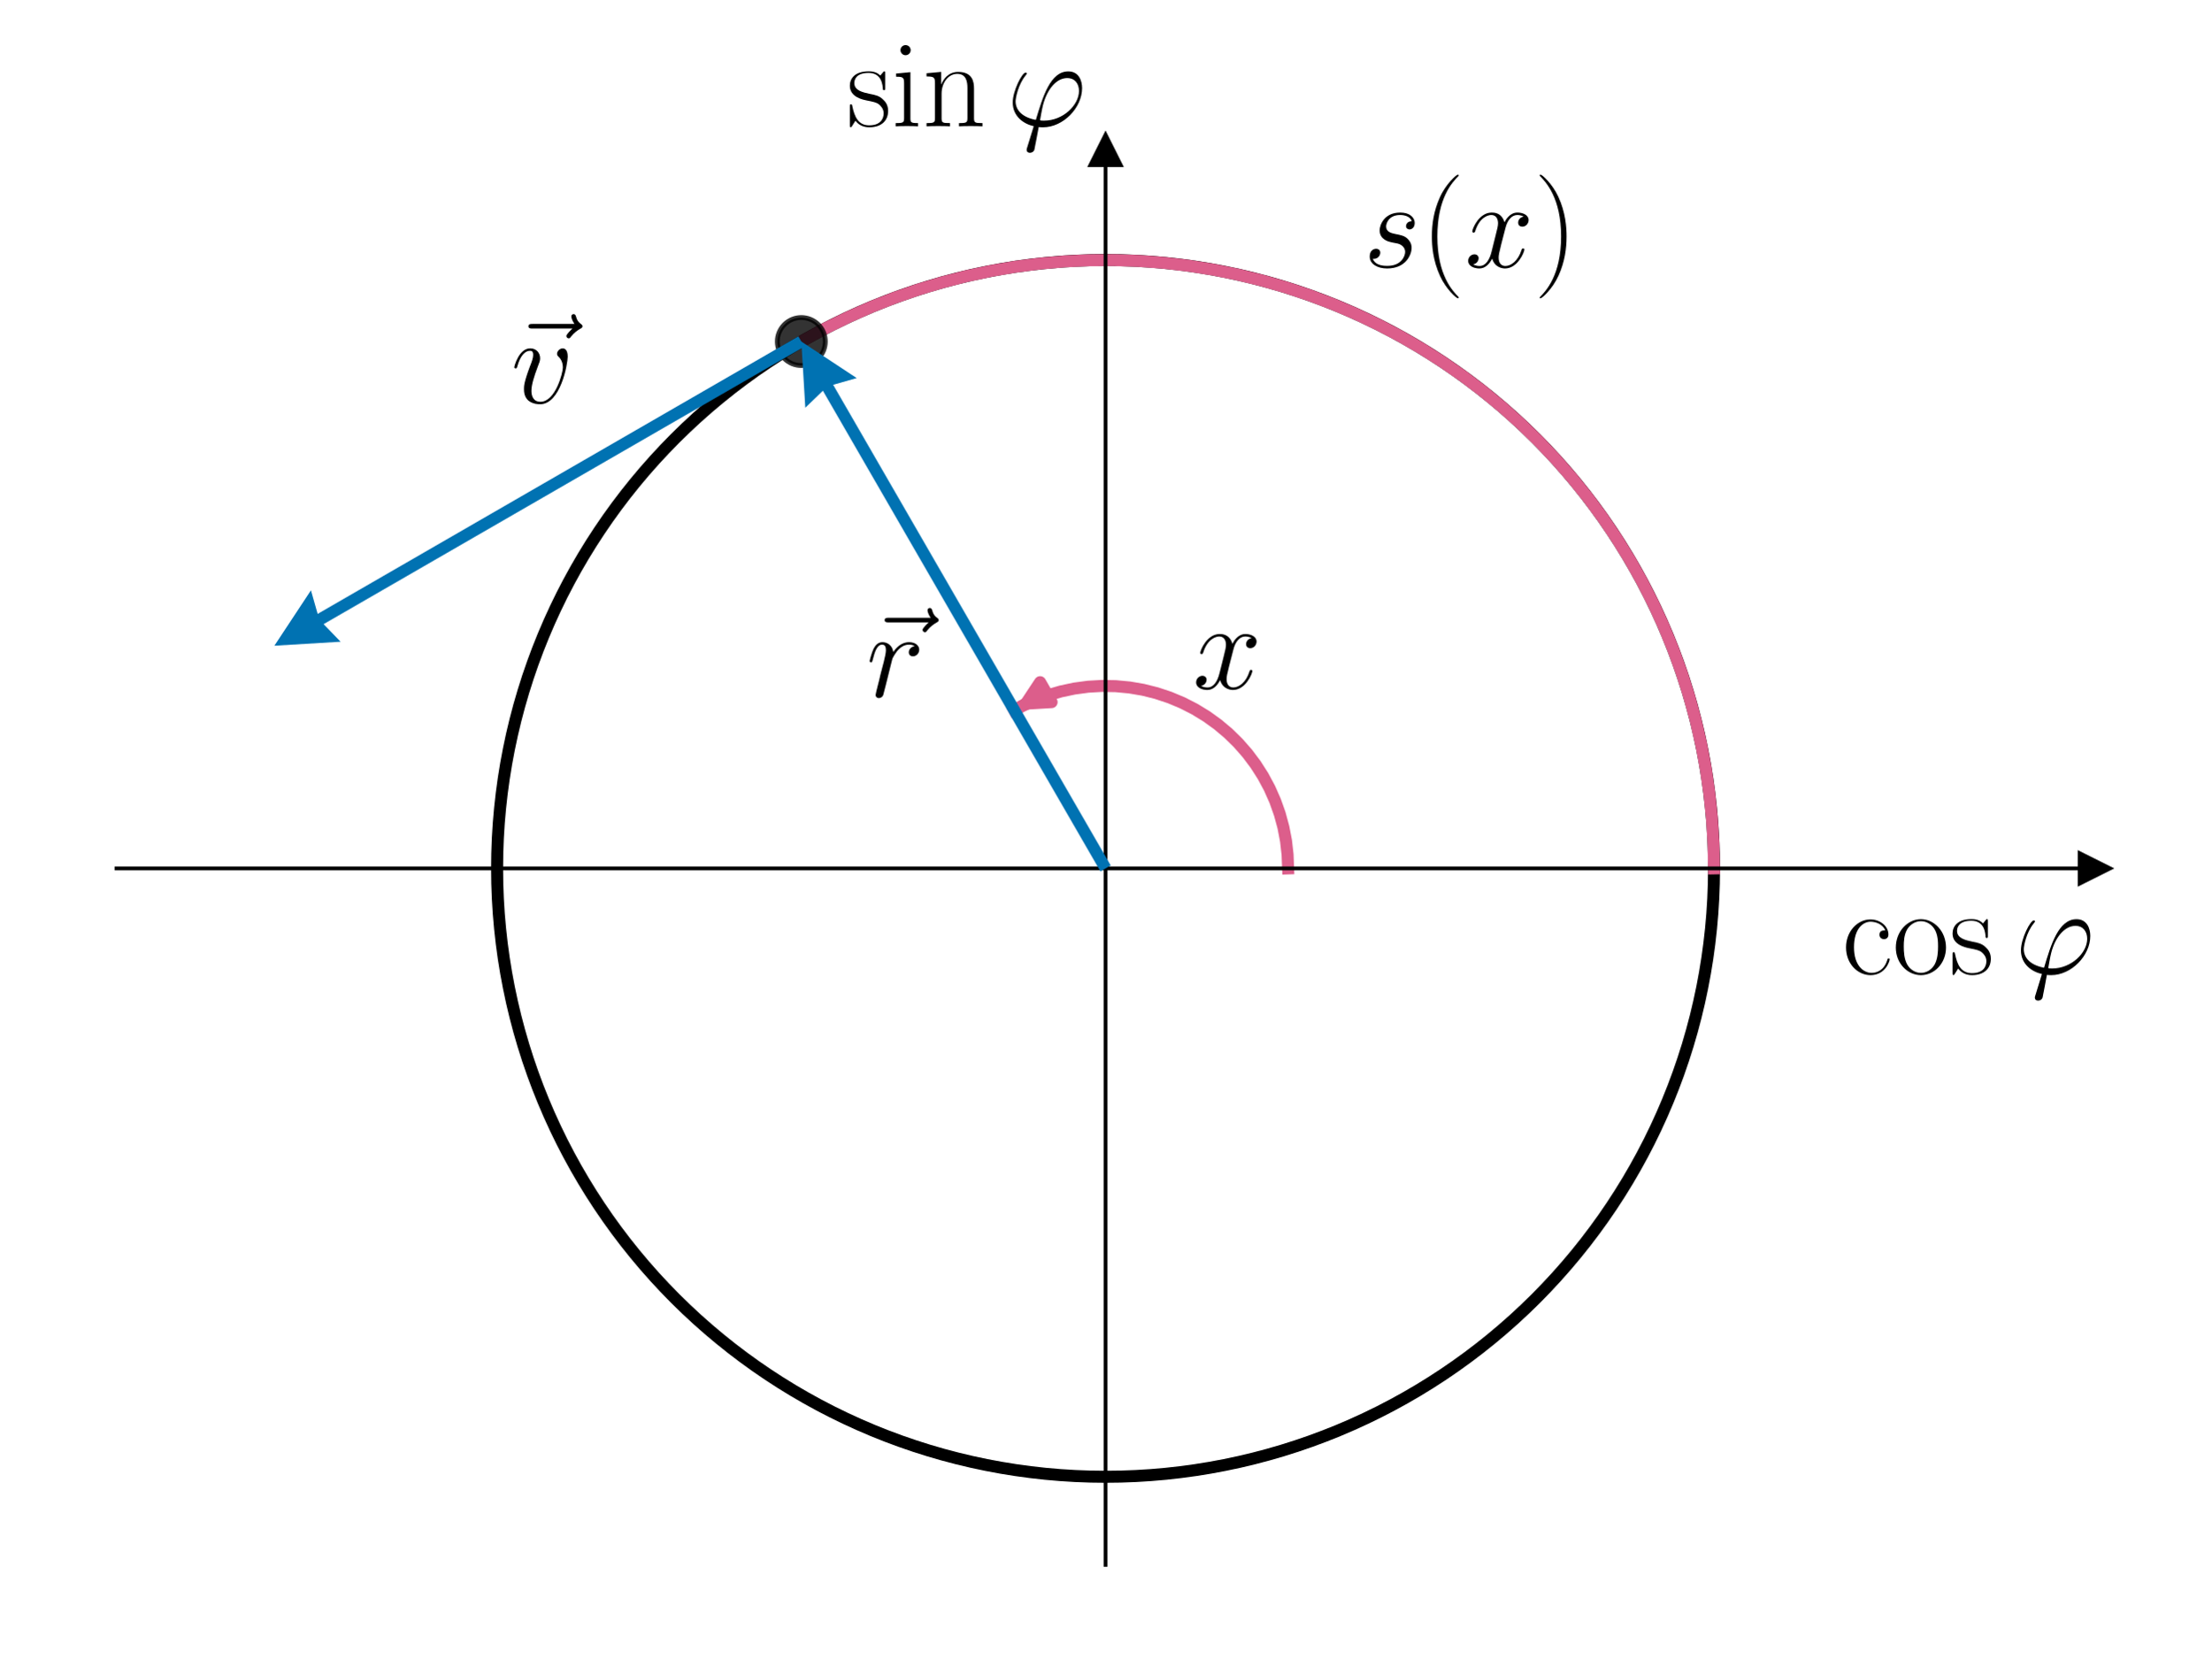
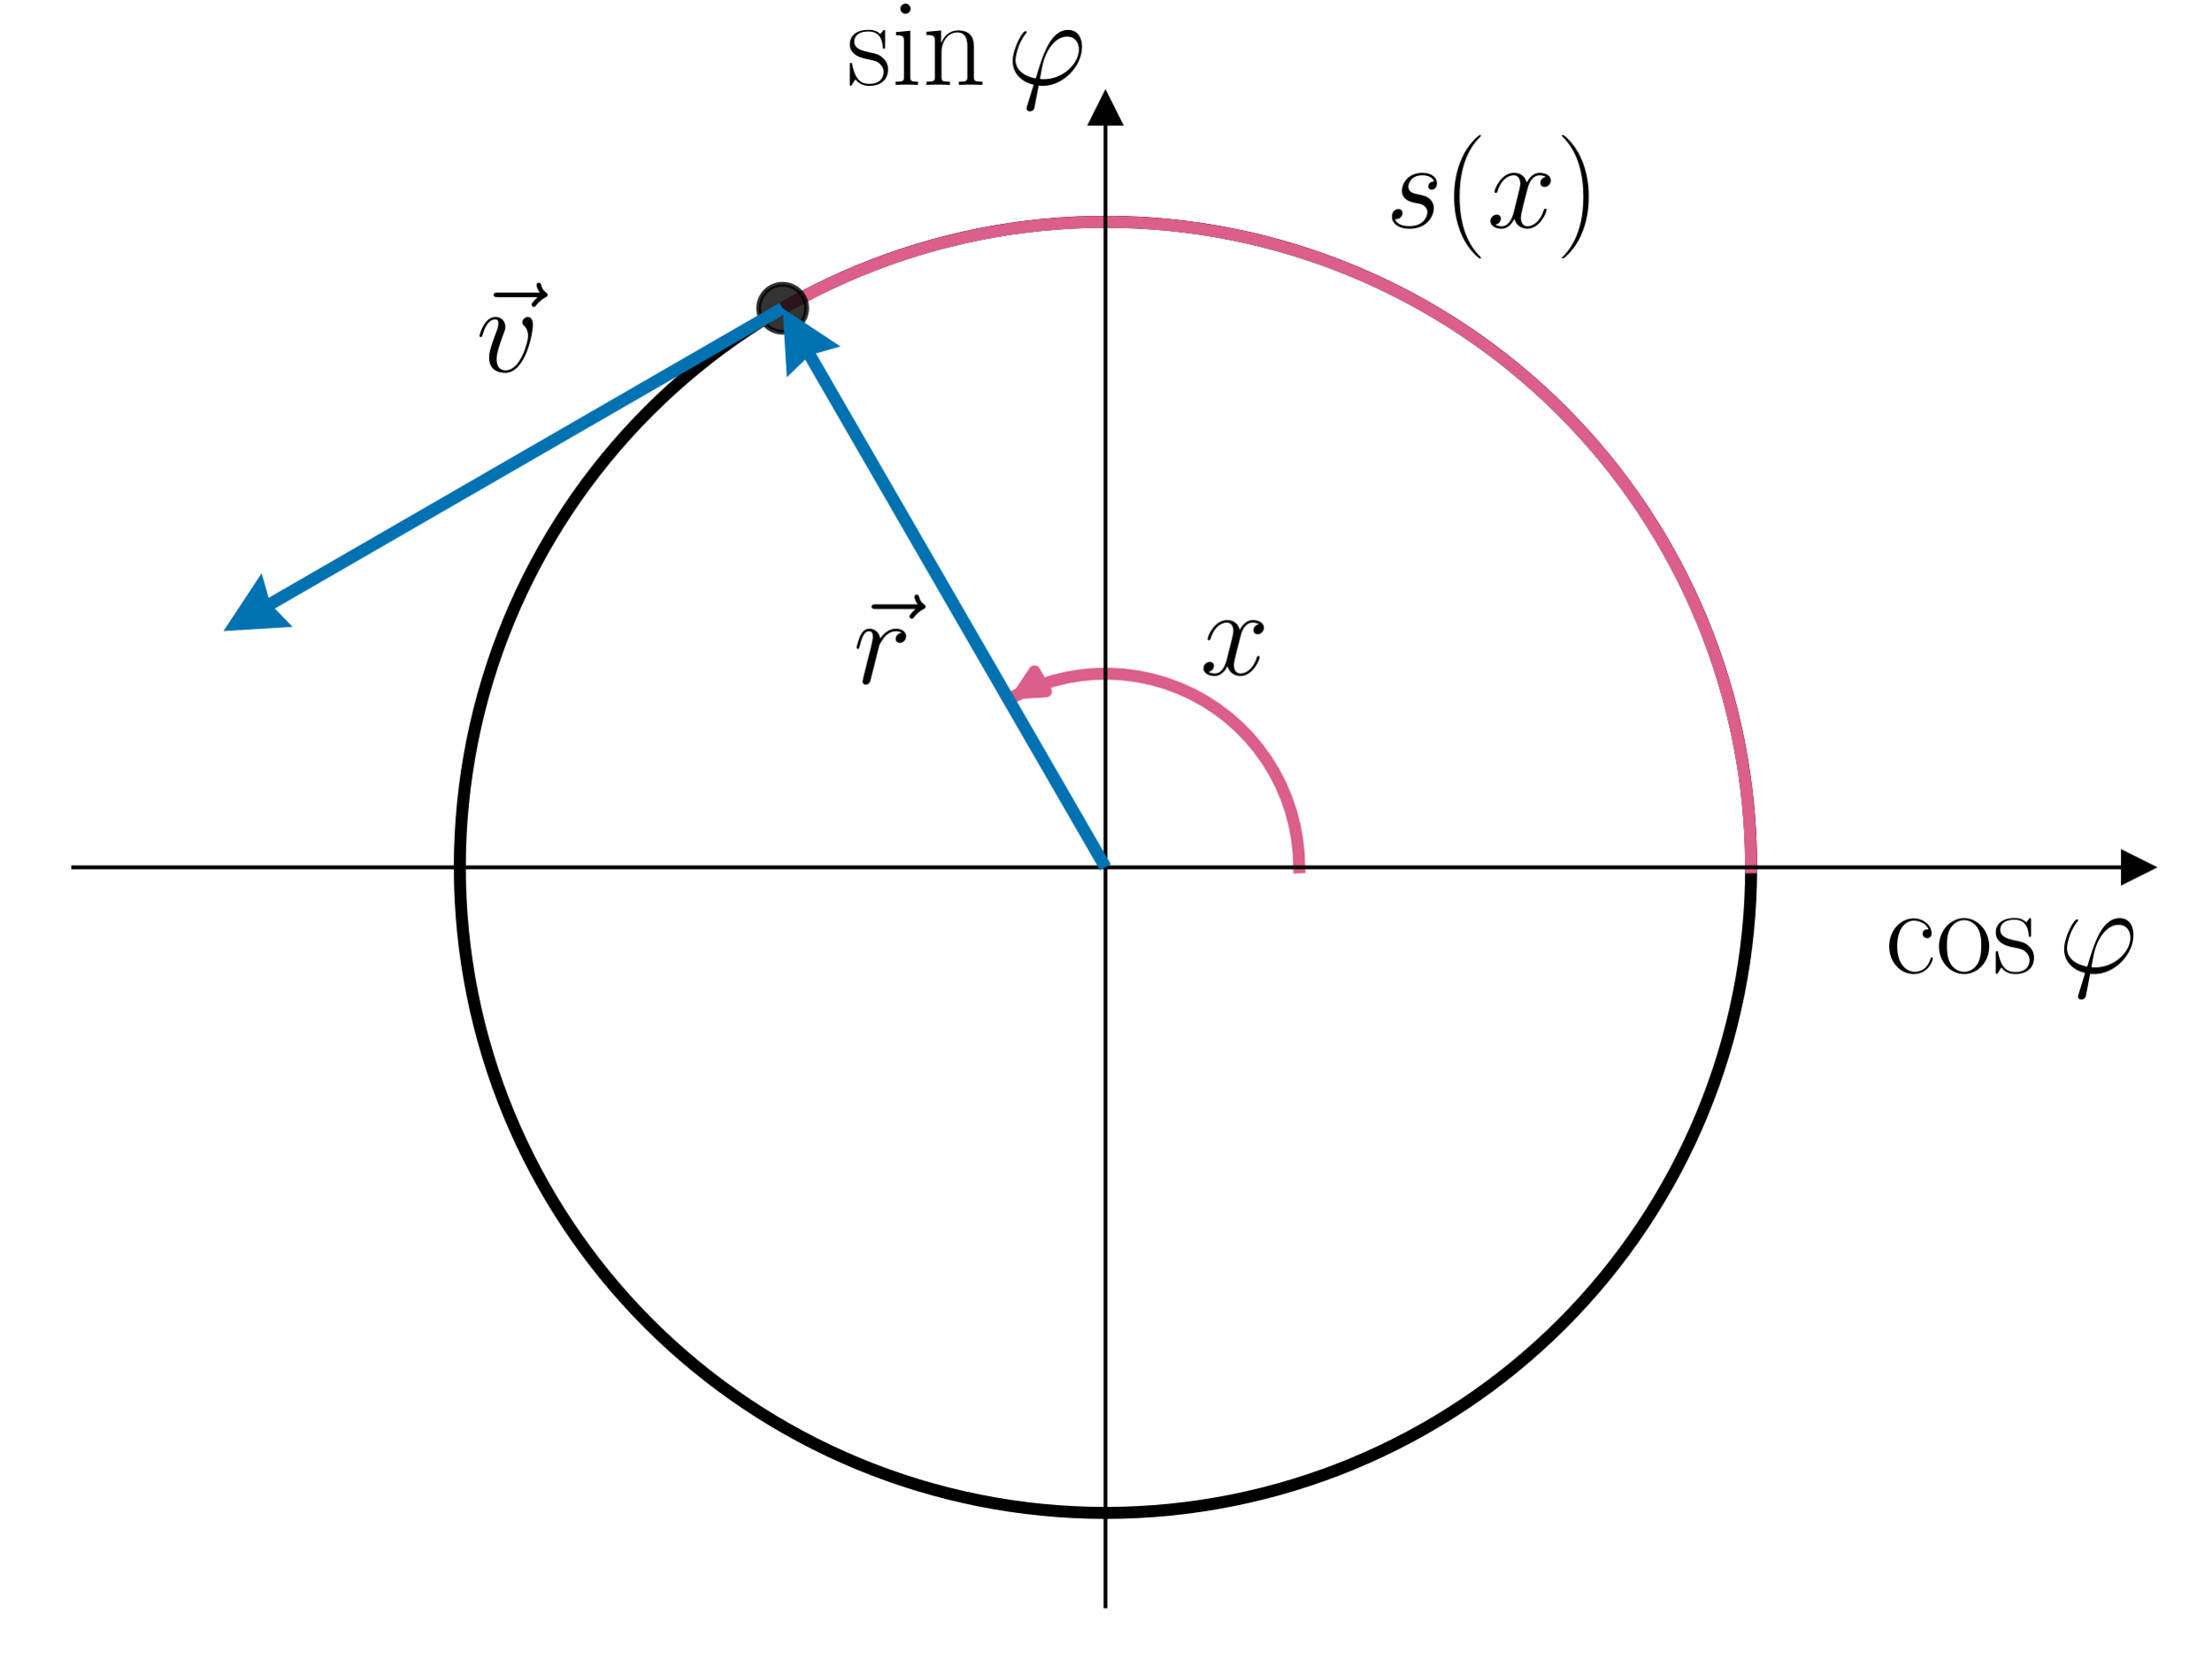
<svg xmlns="http://www.w3.org/2000/svg" xmlns:xlink="http://www.w3.org/1999/xlink" width="460.8pt" height="345.6pt" viewBox="0 0 460.8 345.6" version="1.1">
  <defs>
    <style type="text/css">*{stroke-linejoin: round; stroke-linecap: butt}</style>
  </defs>
  <g id="figure_1">
    <g id="patch_1">
      <path d="M 0 345.6  L 460.8 345.6  L 460.8 0  L 0 0  L 0 345.6  z " style="fill: none" />
    </g>
    <g id="axes_1">
      <g id="patch_2">
-         <path d="M 24.285 326.16  L 436.515 326.16  L 436.515 31.313  L 24.285 31.313  L 24.285 326.16  z " style="fill: none" />
+         <path d="M 15.253 334.8  L 445.516 334.8  L 445.516 22.673  L 15.253 22.673  L 15.253 334.8  z " style="fill: none" />
      </g>
      <g id="patch_3">
-         <path d="M 230.4 307.809  C 264.03 307.809 296.287 294.448 320.067 270.668  C 343.847 246.887 357.209 214.63 357.209 181  C 357.209 147.37 343.847 115.113 320.067 91.333  C 296.287 67.553 264.03 54.191 230.4 54.191  C 196.77 54.191 164.513 67.553 140.733 91.333  C 116.953 115.113 103.591 147.37 103.591 181  C 103.591 214.63 116.953 246.887 140.733 270.668  C 164.513 294.448 196.77 307.809 230.4 307.809  L 230.4 307.809  z " clip-path="url(#p936b104b88)" style="fill: none; stroke: #000000; stroke-width: 2.5; stroke-linejoin: miter" />
+         <path d="M 230.384 315.341  C 266.071 315.341 300.3 301.163 325.534 275.929  C 350.768 250.695 364.947 216.465 364.947 180.779  C 364.947 145.093 350.768 110.863 325.534 85.629  C 300.3 60.395 266.071 46.217 230.384 46.217  C 194.698 46.217 160.469 60.395 135.235 85.629  C 110.001 110.863 95.822 145.093 95.822 180.779  C 95.822 216.465 110.001 250.695 135.235 275.929  C 160.469 301.163 194.698 315.341 230.384 315.341  L 230.384 315.341  z " clip-path="url(#p16f089ebb1)" style="fill: none; stroke: #000000; stroke-width: 2.5; stroke-linejoin: miter" />
      </g>
      <g id="matplotlib.axis_1">
        <g id="text_1">
-           <g transform="translate(383.8693 202.9882) scale(0.26 -0.26)">
+           <g transform="translate(392.8696 202.7673) scale(0.26 -0.26)">
            <defs>
              <path id="CMR17-63" d="M 2234 2240  C 2112 2240 1933 2240 1933 2017  C 1933 1838 2080 1787 2163 1787  C 2208 1787 2394 1807 2394 2024  C 2394 2467 1958 2803 1466 2803  C 787 2803 211 2178 211 1363  C 211 516 813 -64 1466 -64  C 2259 -64 2458 677 2458 748  C 2458 774 2451 793 2406 793  C 2362 793 2355 787 2330 703  C 2163 180 1798 51 1523 51  C 1114 51 621 427 621 1369  C 621 2338 1094 2688 1472 2688  C 1722 2688 2093 2573 2234 2240  z " transform="scale(0.015625)" />
              <path id="CMR17-6f" d="M 2758 1356  C 2758 2176 2163 2816 1466 2816  C 768 2816 173 2176 173 1356  C 173 551 768 -64 1466 -64  C 2163 -64 2758 551 2758 1356  z M 1466 51  C 1165 51 909 230 762 480  C 602 767 582 1126 582 1408  C 582 1677 595 2010 762 2298  C 890 2509 1139 2714 1466 2714  C 1754 2714 1997 2554 2150 2330  C 2349 2029 2349 1607 2349 1408  C 2349 1158 2336 775 2163 467  C 1984 173 1709 51 1466 51  z " transform="scale(0.015625)" />
              <path id="CMR17-73" d="M 1978 2697  C 1978 2813 1971 2819 1933 2819  C 1907 2819 1901 2813 1824 2717  C 1805 2691 1747 2626 1728 2601  C 1523 2819 1235 2819 1126 2819  C 416 2819 160 2447 160 2076  C 160 1498 813 1365 998 1325  C 1402 1243 1542 1217 1677 1101  C 1760 1025 1901 884 1901 654  C 1901 384 1747 38 1158 38  C 602 38 403 460 288 1021  C 269 1110 269 1117 218 1117  C 166 1117 160 1110 160 983  L 160 63  C 160 -51 166 -58 205 -58  C 237 -58 243 -51 275 0  C 314 57 410 211 448 276  C 576 103 800 -64 1158 -64  C 1792 -64 2131 283 2131 784  C 2131 1112 1958 1285 1875 1362  C 1683 1561 1459 1606 1190 1657  C 838 1735 390 1825 390 2217  C 390 2383 480 2737 1126 2737  C 1811 2737 1850 2094 1862 1888  C 1869 1856 1901 1849 1920 1849  C 1978 1849 1978 1869 1978 1978  L 1978 2697  z " transform="scale(0.015625)" />
              <path id="CMMI12-27" d="M 1926 280  C 1818 280 1722 280 1722 312  C 1722 325 1830 926 1869 1067  C 2074 1884 2560 2472 3117 2472  C 3533 2472 3725 2159 3725 1808  C 3725 1080 2906 280 1926 280  z M 1651 -51  C 1690 -57 1754 -64 1869 -64  C 2918 -64 3885 945 3885 1954  C 3885 2344 3712 2816 3174 2816  C 2253 2816 1862 1519 1504 318  C 768 458 461 848 461 1276  C 461 1449 595 2133 966 2592  C 1037 2676 1037 2689 1037 2702  C 1037 2753 986 2753 973 2753  C 800 2753 314 1820 314 1213  C 314 497 877 107 1395 -7  L 1062 -1088  C 1030 -1184 1030 -1196 1030 -1222  C 1030 -1376 1184 -1376 1197 -1376  C 1261 -1376 1376 -1351 1427 -1223  C 1446 -1166 1626 -178 1651 -51  z " transform="scale(0.015625)" />
            </defs>
            <use xlink:href="#CMR17-63" transform="scale(0.996264)" />
            <use xlink:href="#CMR17-6f" transform="translate(40.48566 0) scale(0.996264)" />
            <use xlink:href="#CMR17-73" transform="translate(86.17614 0) scale(0.996264)" />
            <use xlink:href="#CMMI12-27" transform="translate(138.5819 0) scale(0.996264)" />
          </g>
        </g>
      </g>
      <g id="matplotlib.axis_2">
        <g id="text_2">
-           <g transform="translate(176.4605 26.27489) scale(0.26 -0.26)">
+           <g transform="translate(176.4448 17.63489) scale(0.26 -0.26)">
            <defs>
              <path id="CMR17-69" d="M 992 3909  C 992 4049 877 4170 730 4170  C 589 4170 467 4056 467 3909  C 467 3769 582 3648 730 3648  C 870 3648 992 3763 992 3909  z M 243 2706  L 243 2541  C 602 2541 653 2502 653 2197  L 653 427  C 653 184 627 153 218 153  L 218 -13  C 371 0 646 0 806 0  C 960 0 1222 0 1370 -13  L 1370 153  C 992 153 979 191 979 420  L 979 2776  L 243 2706  z " transform="scale(0.015625)" />
              <path id="CMR17-6e" d="M 2656 1933  C 2656 2259 2592 2790 1837 2790  C 1331 2790 1069 2400 973 2144  L 966 2144  L 966 2790  L 211 2720  L 211 2554  C 589 2554 646 2515 646 2208  L 646 428  C 646 184 621 153 211 153  L 211 -13  C 365 0 646 0 813 0  C 979 0 1267 0 1421 -13  L 1421 153  C 1011 153 986 178 986 428  L 986 1658  C 986 2247 1344 2688 1792 2688  C 2266 2688 2317 2266 2317 1958  L 2317 428  C 2317 184 2291 153 1882 153  L 1882 -13  C 2035 0 2317 0 2483 0  C 2650 0 2938 0 3091 -13  L 3091 153  C 2682 153 2656 178 2656 428  L 2656 1933  z " transform="scale(0.015625)" />
            </defs>
            <use xlink:href="#CMR17-73" transform="scale(0.996264)" />
            <use xlink:href="#CMR17-69" transform="translate(35.80134 0) scale(0.996264)" />
            <use xlink:href="#CMR17-6e" transform="translate(60.6724 0) scale(0.996264)" />
            <use xlink:href="#CMMI12-27" transform="translate(128.1722 0) scale(0.996264)" />
          </g>
        </g>
      </g>
      <g id="line2d_1">
        <defs>
-           <path id="m4373be41ca" d="M 3 0  L -3 -3  L -3 3  z " style="stroke: #000000; stroke-linejoin: miter" />
+           <path id="mf0e9638bfc" d="M 3 0  L -3 -3  L -3 3  z " style="stroke: #000000; stroke-linejoin: miter" />
        </defs>
        <g>
-           <use xlink:href="#m4373be41ca" x="436.515" y="181" style="stroke: #000000; stroke-linejoin: miter" />
+           <use xlink:href="#mf0e9638bfc" x="445.516" y="180.779" style="stroke: #000000; stroke-linejoin: miter" />
        </g>
      </g>
      <g id="line2d_2">
        <defs>
-           <path id="m7c73288a13" d="M 0 -3  L -3 3  L 3 3  z " style="stroke: #000000; stroke-linejoin: miter" />
+           <path id="m752f0a2f9c" d="M 0 -3  L -3 3  L 3 3  z " style="stroke: #000000; stroke-linejoin: miter" />
        </defs>
        <g>
-           <use xlink:href="#m7c73288a13" x="230.4" y="31.313" style="stroke: #000000; stroke-linejoin: miter" />
+           <use xlink:href="#m752f0a2f9c" x="230.384" y="22.673" style="stroke: #000000; stroke-linejoin: miter" />
        </g>
      </g>
      <g id="line2d_3">
-         <path d="M 268.443 181  L 268.334 178.121  L 268.007 175.259  L 267.465 172.429  L 266.71 169.649  L 265.746 166.933  L 264.581 164.299  L 263.219 161.76  L 261.668 159.332  L 259.939 157.027  L 258.04 154.861  L 255.983 152.844  L 253.778 150.989  L 251.44 149.305  L 248.981 147.804  L 246.416 146.493  L 243.758 145.38  L 241.024 144.471  L 238.23 143.772  L 235.39 143.286  L 232.521 143.017  L 229.641 142.965  L 226.764 143.132  L 223.909 143.515  L 221.091 144.114  L 218.326 144.924  L 215.631 145.941  L 213.02 147.16  L 211.379 148.054  L 211.379 148.054  " clip-path="url(#p936b104b88)" style="fill: none; stroke: #dc5e8b; stroke-width: 2.5; stroke-linecap: square" />
+         <path d="M 270.753 180.779  L 270.643 177.807  L 270.315 174.85  L 269.77 171.926  L 269.011 169.05  L 268.043 166.237  L 266.87 163.504  L 265.499 160.864  L 263.937 158.332  L 262.193 155.923  L 260.276 153.648  L 258.197 151.52  L 255.967 149.552  L 253.598 147.753  L 251.103 146.133  L 248.496 144.701  L 245.79 143.466  L 243 142.433  L 240.142 141.608  L 237.231 140.995  L 234.283 140.599  L 231.314 140.421  L 228.34 140.462  L 225.376 140.722  L 222.44 141.2  L 219.548 141.892  L 216.713 142.796  L 213.954 143.906  L 211.283 145.216  L 210.2 145.819  L 210.2 145.819  " clip-path="url(#p16f089ebb1)" style="fill: none; stroke: #dc5e8b; stroke-width: 2.5; stroke-linecap: square" />
      </g>
      <g id="line2d_4">
-         <path d="M 357.209 181  L 357.103 175.809  L 356.784 170.627  L 356.253 165.462  L 355.512 160.324  L 354.561 155.219  L 353.401 150.159  L 352.036 145.149  L 350.466 140.2  L 348.695 135.32  L 346.726 130.516  L 344.562 125.796  L 342.207 121.169  L 339.664 116.643  L 336.938 112.224  L 334.033 107.92  L 330.955 103.739  L 327.708 99.688  L 324.298 95.773  L 320.73 92.001  L 317.012 88.378  L 313.147 84.91  L 309.145 81.603  L 305.01 78.463  L 300.75 75.495  L 296.372 72.704  L 291.884 70.094  L 287.292 67.67  L 282.606 65.436  L 277.831 63.396  L 272.977 61.553  L 268.052 59.91  L 263.064 58.47  L 258.021 57.236  L 252.931 56.209  L 247.804 55.391  L 242.648 54.784  L 237.471 54.389  L 232.282 54.205  L 227.09 54.234  L 221.904 54.476  L 216.732 54.93  L 211.583 55.595  L 206.465 56.471  L 201.387 57.555  L 196.359 58.846  L 191.387 60.342  L 186.48 62.04  L 181.648 63.937  L 176.897 66.031  L 172.235 68.318  L 167.671 70.793  L 166.996 71.18  L 166.996 71.18  " clip-path="url(#p936b104b88)" style="fill: none; stroke: #dc5e8b; stroke-width: 2.5; stroke-linecap: square" />
+         <path d="M 364.947 180.779  L 364.834 175.271  L 364.496 169.772  L 363.933 164.291  L 363.146 158.838  L 362.136 153.422  L 360.906 148.052  L 359.457 142.737  L 357.791 137.485  L 355.912 132.306  L 353.823 127.208  L 351.527 122.2  L 349.027 117.29  L 346.329 112.487  L 343.436 107.798  L 340.354 103.231  L 337.087 98.795  L 333.642 94.496  L 330.023 90.341  L 326.238 86.338  L 322.291 82.494  L 318.191 78.814  L 313.944 75.305  L 309.556 71.973  L 305.036 68.823  L 300.39 65.861  L 295.627 63.092  L 290.755 60.52  L 285.782 58.149  L 280.716 55.984  L 275.565 54.029  L 270.339 52.285  L 265.045 50.758  L 259.694 49.448  L 254.293 48.358  L 248.853 47.49  L 243.381 46.846  L 237.888 46.426  L 232.382 46.232  L 226.872 46.263  L 221.369 46.519  L 215.88 47.001  L 210.416 47.707  L 204.986 48.636  L 199.598 49.786  L 194.262 51.156  L 188.986 52.744  L 183.779 54.545  L 178.651 56.559  L 173.61 58.781  L 168.663 61.207  L 163.82 63.834  L 163.103 64.245  L 163.103 64.245  " clip-path="url(#p16f089ebb1)" style="fill: none; stroke: #dc5e8b; stroke-width: 2.5; stroke-linecap: square" />
      </g>
      <g id="line2d_5">
        <defs>
-           <path id="m8f6845fbdf" d="M 0 5  C 1.326 5 2.598 4.473 3.536 3.536  C 4.473 2.598 5 1.326 5 0  C 5 -1.326 4.473 -2.598 3.536 -3.536  C 2.598 -4.473 1.326 -5 0 -5  C -1.326 -5 -2.598 -4.473 -3.536 -3.536  C -4.473 -2.598 -5 -1.326 -5 0  C -5 1.326 -4.473 2.598 -3.536 3.536  C -2.598 4.473 -1.326 5 0 5  z " style="stroke: #000000; stroke-opacity: 0.8" />
+           <path id="m7fd7e841ef" d="M 0 5  C 1.326 5 2.598 4.473 3.536 3.536  C 4.473 2.598 5 1.326 5 0  C 5 -1.326 4.473 -2.598 3.536 -3.536  C 2.598 -4.473 1.326 -5 0 -5  C -1.326 -5 -2.598 -4.473 -3.536 -3.536  C -4.473 -2.598 -5 -1.326 -5 0  C -5 1.326 -4.473 2.598 -3.536 3.536  C -2.598 4.473 -1.326 5 0 5  z " style="stroke: #000000; stroke-opacity: 0.8" />
        </defs>
-         <g clip-path="url(#p936b104b88)">
-           <use xlink:href="#m8f6845fbdf" x="166.996" y="71.18" style="fill-opacity: 0.8; stroke: #000000; stroke-opacity: 0.8" />
+         <g clip-path="url(#p16f089ebb1)">
+           <use xlink:href="#m7fd7e841ef" x="163.103" y="64.245" style="fill-opacity: 0.8; stroke: #000000; stroke-opacity: 0.8" />
        </g>
      </g>
      <g id="patch_4">
-         <path d="M 230.4 326.16  L 230.4 31.313  " style="fill: none; stroke: #000000; stroke-width: 0.8; stroke-linejoin: miter; stroke-linecap: square" />
+         <path d="M 230.384 334.8  L 230.384 22.673  " style="fill: none; stroke: #000000; stroke-width: 0.8; stroke-linejoin: miter; stroke-linecap: square" />
      </g>
      <g id="patch_5">
-         <path d="M 436.515 326.16  L 436.515 31.313  " style="fill: none" />
+         <path d="M 445.516 334.8  L 445.516 22.673  " style="fill: none" />
      </g>
      <g id="patch_6">
-         <path d="M 24.285 181  L 436.515 181  " style="fill: none; stroke: #000000; stroke-width: 0.8; stroke-linejoin: miter; stroke-linecap: square" />
+         <path d="M 15.253 180.779  L 445.516 180.779  " style="fill: none; stroke: #000000; stroke-width: 0.8; stroke-linejoin: miter; stroke-linecap: square" />
      </g>
      <g id="patch_7">
-         <path d="M 24.285 31.313  L 436.515 31.313  " style="fill: none" />
+         <path d="M 15.253 22.673  L 445.516 22.673  " style="fill: none" />
      </g>
      <g id="patch_8">
-         <path d="M 211.446 148.015  Q 211.412 148.035 213.801 146.659  " style="fill: none; stroke: #dc5e8b; stroke-width: 2.5; stroke-linecap: round" />
-         <path d="M 219.158 146.343  L 213.801 146.659  L 216.762 142.184  z " style="fill: #dc5e8b; stroke: #dc5e8b; stroke-width: 2.5; stroke-linecap: round" />
+         <path d="M 210.272 145.778  Q 210.236 145.798 212.622 144.424  " style="fill: none; stroke: #dc5e8b; stroke-width: 2.5; stroke-linecap: round" />
+         <path d="M 217.979 144.108  L 212.622 144.424  L 215.584 139.948  z " style="fill: #dc5e8b; stroke: #dc5e8b; stroke-width: 2.5; stroke-linecap: round" />
      </g>
      <g id="text_3">
-         <g transform="translate(179.6762 145.2461) scale(0.26 -0.26)">
+         <g transform="translate(176.9469 142.4432) scale(0.26 -0.26)">
          <defs>
            <path id="CMMI12-7e" d="M 3424 3835  C 3347 3764 3110 3540 3110 3451  C 3110 3387 3168 3329 3232 3329  C 3290 3329 3315 3368 3360 3432  C 3514 3624 3686 3745 3834 3828  C 3898 3867 3942 3886 3942 3956  C 3942 4014 3891 4046 3853 4078  C 3674 4200 3629 4372 3610 4449  C 3590 4500 3571 4577 3482 4577  C 3443 4577 3366 4552 3366 4456  C 3366 4398 3405 4244 3526 4072  L 1376 4072  C 1267 4072 1158 4072 1158 3950  C 1158 3835 1274 3835 1376 3835  L 3424 3835  z " transform="scale(0.015625)" />
            <path id="CMMI12-72" d="M 2490 2612  C 2291 2574 2189 2433 2189 2293  C 2189 2139 2310 2088 2400 2088  C 2579 2088 2726 2242 2726 2433  C 2726 2638 2528 2816 2208 2816  C 1952 2816 1658 2701 1389 2312  C 1344 2650 1088 2816 832 2816  C 582 2816 454 2625 378 2484  C 269 2254 173 1871 173 1839  C 173 1814 198 1782 243 1782  C 294 1782 301 1788 339 1935  C 435 2318 557 2689 813 2689  C 966 2689 1011 2580 1011 2395  C 1011 2254 947 2005 902 1807  L 723 1118  C 698 996 627 709 595 594  C 550 428 480 128 480 96  C 480 6 550 -64 646 -64  C 717 -64 838 -19 877 109  C 896 160 1133 1124 1171 1271  C 1203 1411 1242 1546 1274 1686  C 1299 1775 1325 1878 1344 1961  C 1363 2018 1536 2331 1696 2472  C 1773 2542 1939 2689 2202 2689  C 2304 2689 2406 2670 2490 2612  z " transform="scale(0.015625)" />
          </defs>
          <use xlink:href="#CMMI12-7e" transform="scale(0.996264)" />
          <use xlink:href="#CMMI12-72" transform="translate(3.294926 0) scale(0.996264)" />
        </g>
      </g>
      <g id="text_4">
-         <g transform="translate(248.5553 143.5471) scale(0.26 -0.26)">
+         <g transform="translate(250.0904 140.6404) scale(0.26 -0.26)">
          <defs>
            <path id="CMMI12-78" d="M 3034 2606  C 2829 2567 2752 2414 2752 2293  C 2752 2139 2874 2088 2963 2088  C 3155 2088 3290 2254 3290 2427  C 3290 2695 2982 2816 2714 2816  C 2323 2816 2106 2433 2048 2312  C 1901 2816 1504 2816 1389 2816  C 736 2816 390 1980 390 1839  C 390 1814 416 1782 461 1782  C 512 1782 525 1820 538 1846  C 755 2555 1184 2689 1370 2689  C 1658 2689 1715 2420 1715 2267  C 1715 2127 1677 1980 1600 1673  L 1382 798  C 1286 415 1101 64 762 64  C 730 64 570 64 435 147  C 666 192 717 383 717 460  C 717 588 621 664 499 664  C 346 664 179 530 179 326  C 179 57 480 -64 755 -64  C 1062 -64 1280 179 1414 441  C 1517 64 1837 -64 2074 -64  C 2726 -64 3072 773 3072 913  C 3072 945 3046 971 3008 971  C 2950 971 2944 939 2925 888  C 2752 326 2381 64 2093 64  C 1869 64 1747 230 1747 492  C 1747 632 1773 734 1875 1156  L 2099 2024  C 2195 2408 2413 2689 2707 2689  C 2720 2689 2899 2689 3034 2606  z " transform="scale(0.015625)" />
          </defs>
          <use xlink:href="#CMMI12-78" transform="scale(0.996264)" />
        </g>
      </g>
      <g id="text_5">
-         <g transform="translate(105.4385 83.99577) scale(0.26 -0.26)">
+         <g transform="translate(98.18888 77.44795) scale(0.26 -0.26)">
          <defs>
            <path id="CMMI12-76" d="M 2925 2389  C 2925 2791 2720 2816 2669 2816  C 2515 2816 2374 2663 2374 2535  C 2374 2459 2419 2414 2445 2389  C 2509 2331 2675 2159 2675 1827  C 2675 1558 2291 64 1523 64  C 1133 64 1056 390 1056 626  C 1056 945 1203 1392 1376 1852  C 1478 2114 1504 2178 1504 2305  C 1504 2574 1312 2816 998 2816  C 410 2816 173 1890 173 1839  C 173 1814 198 1782 243 1782  C 301 1782 307 1807 333 1897  C 486 2446 736 2689 979 2689  C 1037 2689 1146 2689 1146 2478  C 1146 2312 1075 2127 979 1884  C 672 1067 672 869 672 715  C 672 575 691 313 890 134  C 1120 -64 1440 -64 1498 -64  C 2560 -64 2925 2024 2925 2389  z " transform="scale(0.015625)" />
          </defs>
          <use xlink:href="#CMMI12-7e" transform="scale(0.996264)" />
          <use xlink:href="#CMMI12-76" transform="translate(3.972363 0) scale(0.996264)" />
        </g>
      </g>
      <g id="text_6">
-         <g transform="translate(284.1324 55.6914) scale(0.26 -0.26)">
+         <g transform="translate(288.7687 47.413) scale(0.26 -0.26)">
          <defs>
            <path id="CMMI12-73" d="M 1459 1280  C 1568 1261 1741 1223 1779 1216  C 1862 1192 2150 1090 2150 783  C 2150 586 1971 70 1229 70  C 1094 70 614 70 486 436  C 742 404 870 603 870 745  C 870 880 781 950 653 950  C 512 950 326 841 326 552  C 326 173 710 -64 1222 -64  C 2195 -64 2483 651 2483 984  C 2483 1079 2483 1258 2278 1462  C 2118 1616 1965 1648 1619 1718  C 1446 1756 1171 1814 1171 2101  C 1171 2229 1286 2689 1894 2689  C 2163 2689 2426 2589 2490 2368  C 2208 2368 2195 2125 2195 2119  C 2195 1984 2317 1946 2374 1946  C 2464 1946 2643 2015 2643 2281  C 2643 2545 2400 2816 1901 2816  C 1062 2816 838 2160 838 1899  C 838 1414 1312 1312 1459 1280  z " transform="scale(0.015625)" />
            <path id="CMR17-28" d="M 1958 -1561  C 1958 -1555 1958 -1542 1939 -1523  C 1645 -1224 858 -407 858 1581  C 858 3569 1632 4379 1946 4697  C 1946 4704 1958 4717 1958 4736  C 1958 4755 1939 4768 1914 4768  C 1843 4768 1299 4296 986 3594  C 666 2887 576 2199 576 1588  C 576 1128 621 351 1005 -471  C 1312 -1135 1837 -1600 1914 -1600  C 1946 -1600 1958 -1587 1958 -1561  z " transform="scale(0.015625)" />
            <path id="CMR17-29" d="M 1683 1581  C 1683 2040 1638 2817 1254 3639  C 947 4303 422 4768 346 4768  C 326 4768 301 4761 301 4729  C 301 4717 307 4710 314 4697  C 621 4378 1402 3568 1402 1584  C 1402 -407 627 -1217 314 -1537  C 307 -1549 301 -1556 301 -1568  C 301 -1600 326 -1600 346 -1600  C 416 -1600 960 -1128 1274 -426  C 1594 281 1683 969 1683 1581  z " transform="scale(0.015625)" />
          </defs>
          <use xlink:href="#CMMI12-73" transform="scale(0.996264)" />
          <use xlink:href="#CMR17-28" transform="translate(45.95005 0) scale(0.996264)" />
          <use xlink:href="#CMMI12-78" transform="translate(81.23082 0) scale(0.996264)" />
          <use xlink:href="#CMR17-29" transform="translate(136.6649 0) scale(0.996264)" />
        </g>
      </g>
      <g id="Quiver_1">
-         <path d="M 229.329 181.618  L 171.49 81.438  L 167.824 84.982  L 166.996 71.18  L 178.534 78.799  L 173.632 80.201  L 231.471 180.382  L 229.329 181.618  " clip-path="url(#p936b104b88)" style="fill: #0072b2" />
+         <path d="M 229.267 181.425  L 167.794 74.951  L 163.968 78.65  L 163.103 64.245  L 175.146 72.197  L 170.03 73.66  L 231.502 180.134  L 229.267 181.425  " clip-path="url(#p16f089ebb1)" style="fill: #0072b2" />
      </g>
      <g id="Quiver_2">
-         <path d="M 167.614 72.251  L 67.433 130.091  L 70.978 133.756  L 57.176 134.585  L 64.794 123.046  L 66.197 127.949  L 166.377 70.109  L 167.614 72.251  " clip-path="url(#p936b104b88)" style="fill: #0072b2" />
+         <path d="M 163.749 65.363  L 57.275 126.835  L 60.975 130.661  L 46.569 131.526  L 54.521 119.483  L 55.984 124.6  L 162.458 63.127  L 163.749 65.363  " clip-path="url(#p16f089ebb1)" style="fill: #0072b2" />
      </g>
    </g>
  </g>
  <defs>
-     <clipPath id="p936b104b88">
-       <rect x="24.285" y="31.313" width="412.231" height="294.847" />
+     <clipPath id="p16f089ebb1">
+       <rect x="15.253" y="22.673" width="430.263" height="312.127" />
    </clipPath>
  </defs>
</svg>
